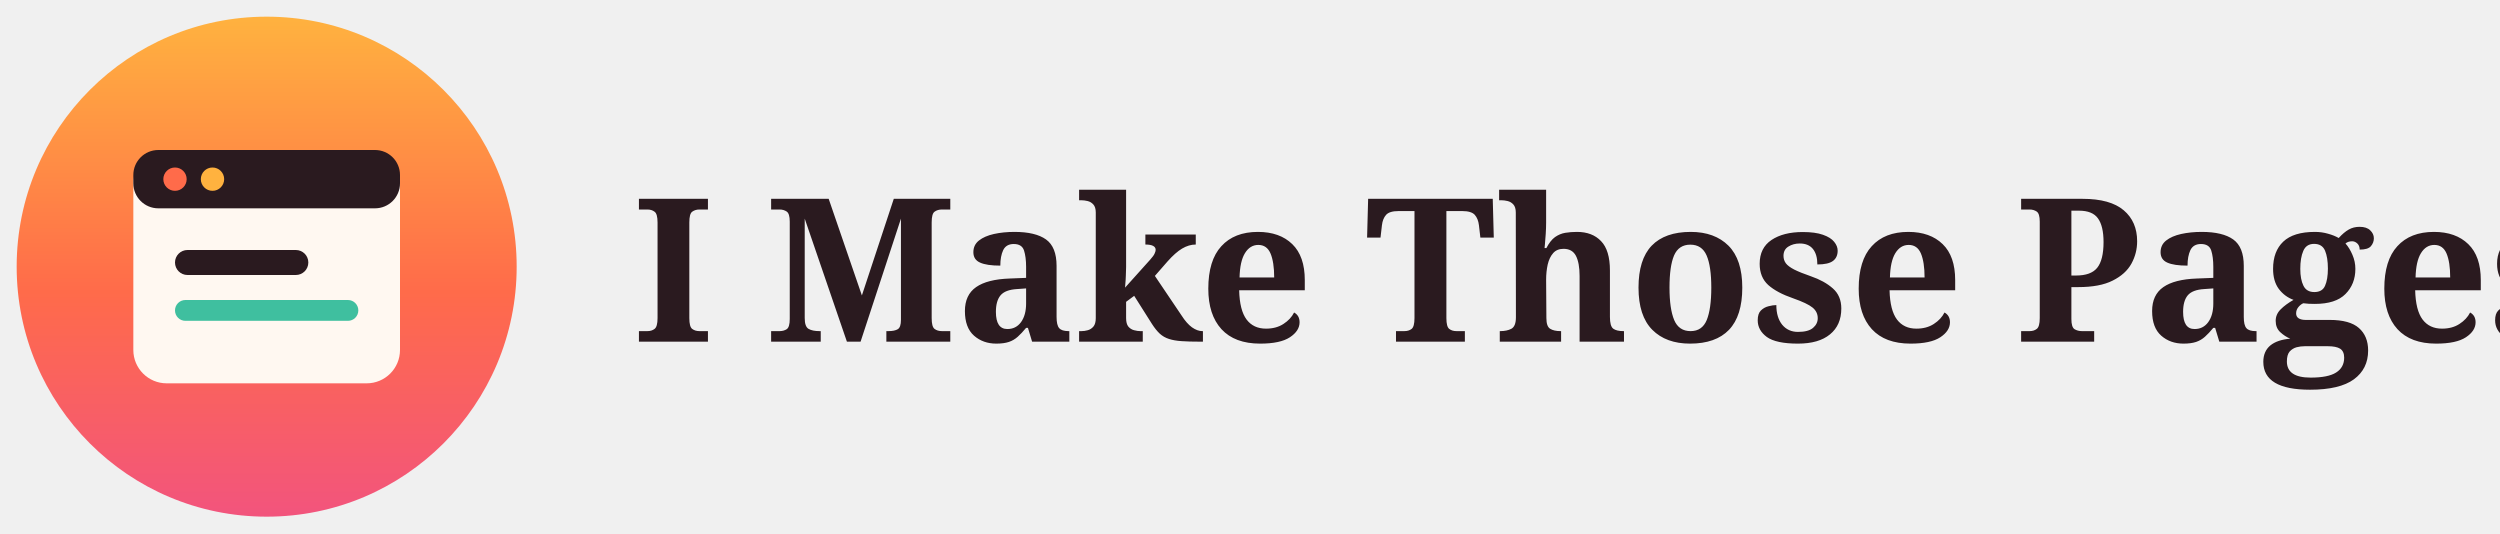
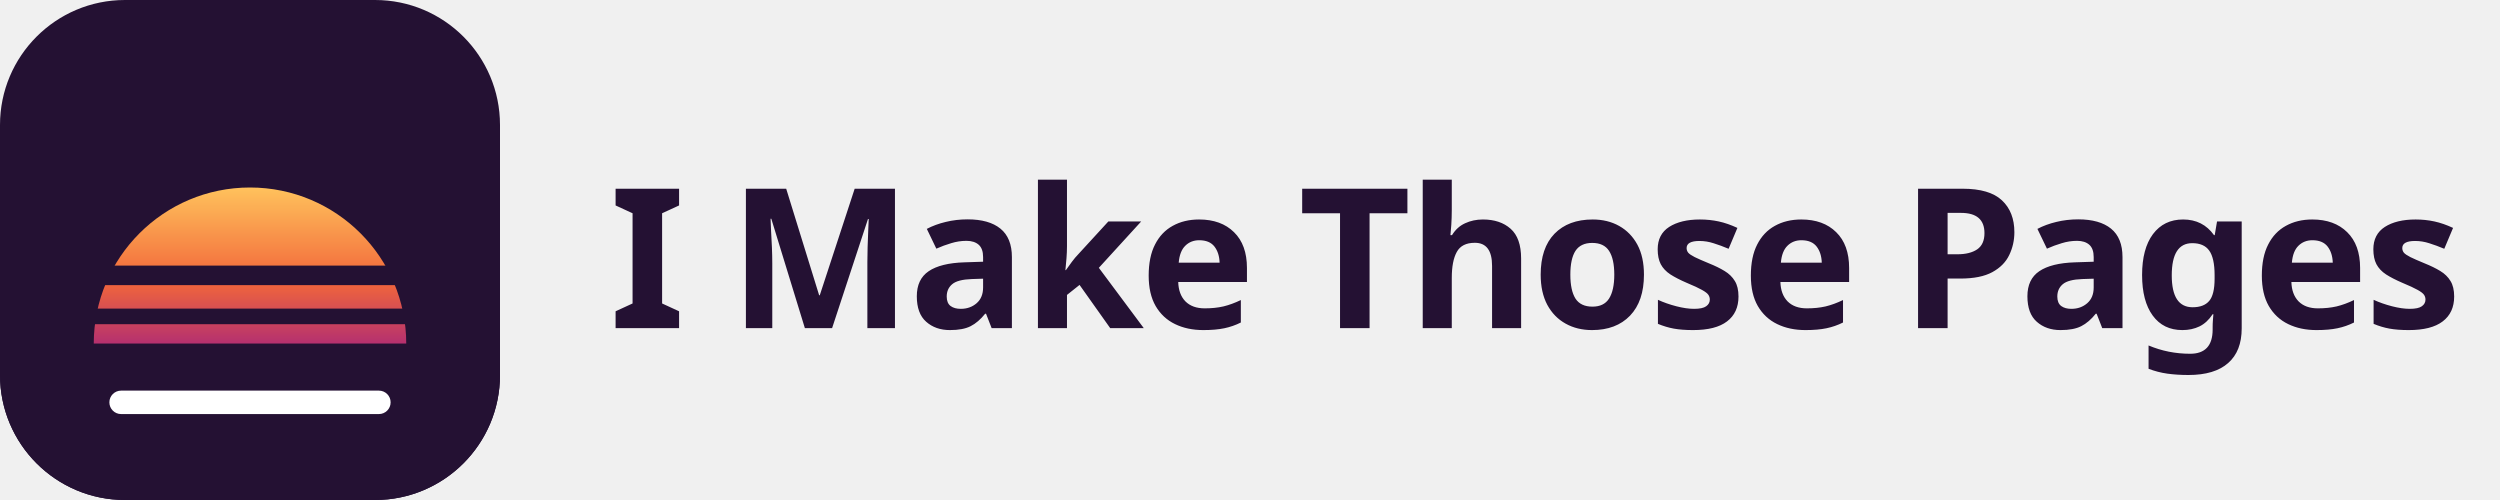
- <svg xmlns="http://www.w3.org/2000/svg" viewBox="0 0 300 64">
+ <svg xmlns="http://www.w3.org/2000/svg" viewBox="0 0 320 64">
  <defs>
-     <linearGradient id="g" x1="0" y1="0" x2="0" y2="1">
-       <stop offset="0" stop-color="#FFB23F" />
-       <stop offset=".55" stop-color="#FF6B4A" />
-       <stop offset="1" stop-color="#F2547D" />
+     <linearGradient id="s" x1="0" y1="0" x2="0" y2="1">
+       <stop offset="0" stop-color="#FFC25C" />
+       <stop offset=".6" stop-color="#F2673A" />
+       <stop offset="1" stop-color="#B5306F" />
    </linearGradient>
+     <clipPath id="c">
+       <rect width="64" height="64" rx="16" />
+     </clipPath>
  </defs>
-   <circle cx="32" cy="32" r="30" fill="url(#g)" />
-   <rect x="16" y="18" width="32" height="28" rx="4" fill="#FFF8F1" />
-   <rect x="16" y="18" width="32" height="7" rx="3" fill="#2A1A1F" />
-   <circle cx="21" cy="21.5" r="1.4" fill="#FF6B4A" />
-   <circle cx="25.5" cy="21.5" r="1.4" fill="#FFB23F" />
-   <rect x="21" y="30" width="16" height="3" rx="1.5" fill="#2A1A1F" />
-   <rect x="21" y="36" width="22" height="2.5" rx="1.25" fill="#3FBF9F" />
-   <text x="76" y="41" font-family="Fraunces, Georgia, serif" font-weight="700" font-size="24" fill="#2A1A1F">I Make Those Pages</text>
+   <g clip-path="url(#c)">
+     <rect width="64" height="64" fill="#241133" />
+     <path d="M12 44a20 20 0 0 1 40 0z" fill="url(#s)" />
+     <rect x="8" y="34" width="48" height="2.5" fill="#241133" />
+     <rect x="8" y="39.5" width="48" height="2" fill="#241133" />
+     <rect x="0" y="44" width="64" height="20" fill="#241133" />
+     <rect x="14" y="50" width="36" height="3" rx="1.5" fill="#FFF" />
+   </g>
+   <text x="78" y="42" font-family="Bricolage Grotesque, sans-serif" font-weight="800" font-size="25" letter-spacing="-.5" fill="#241133">I Make Those Pages</text>
</svg>
